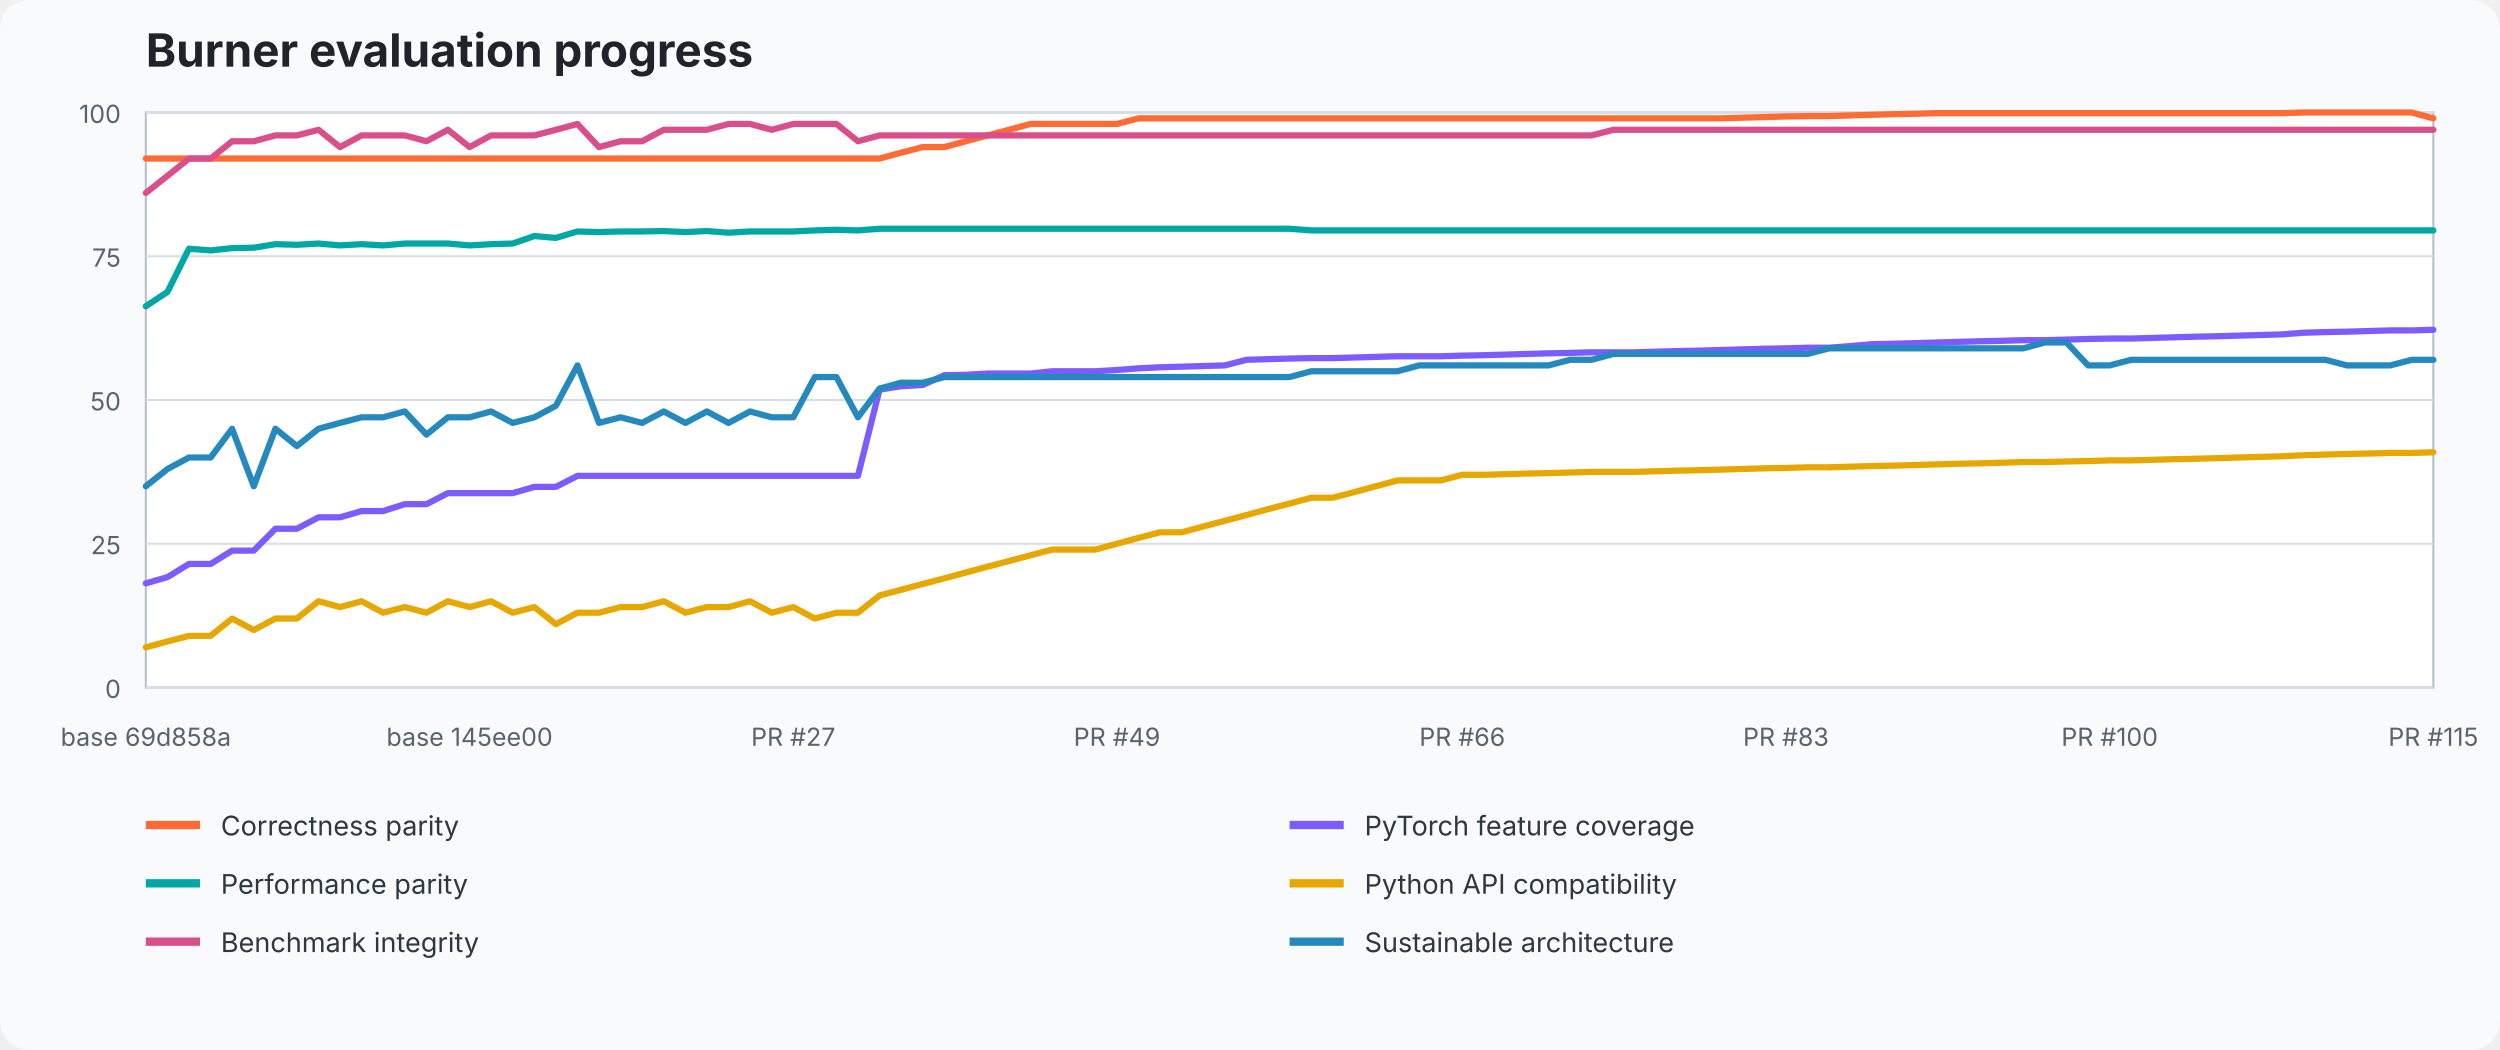
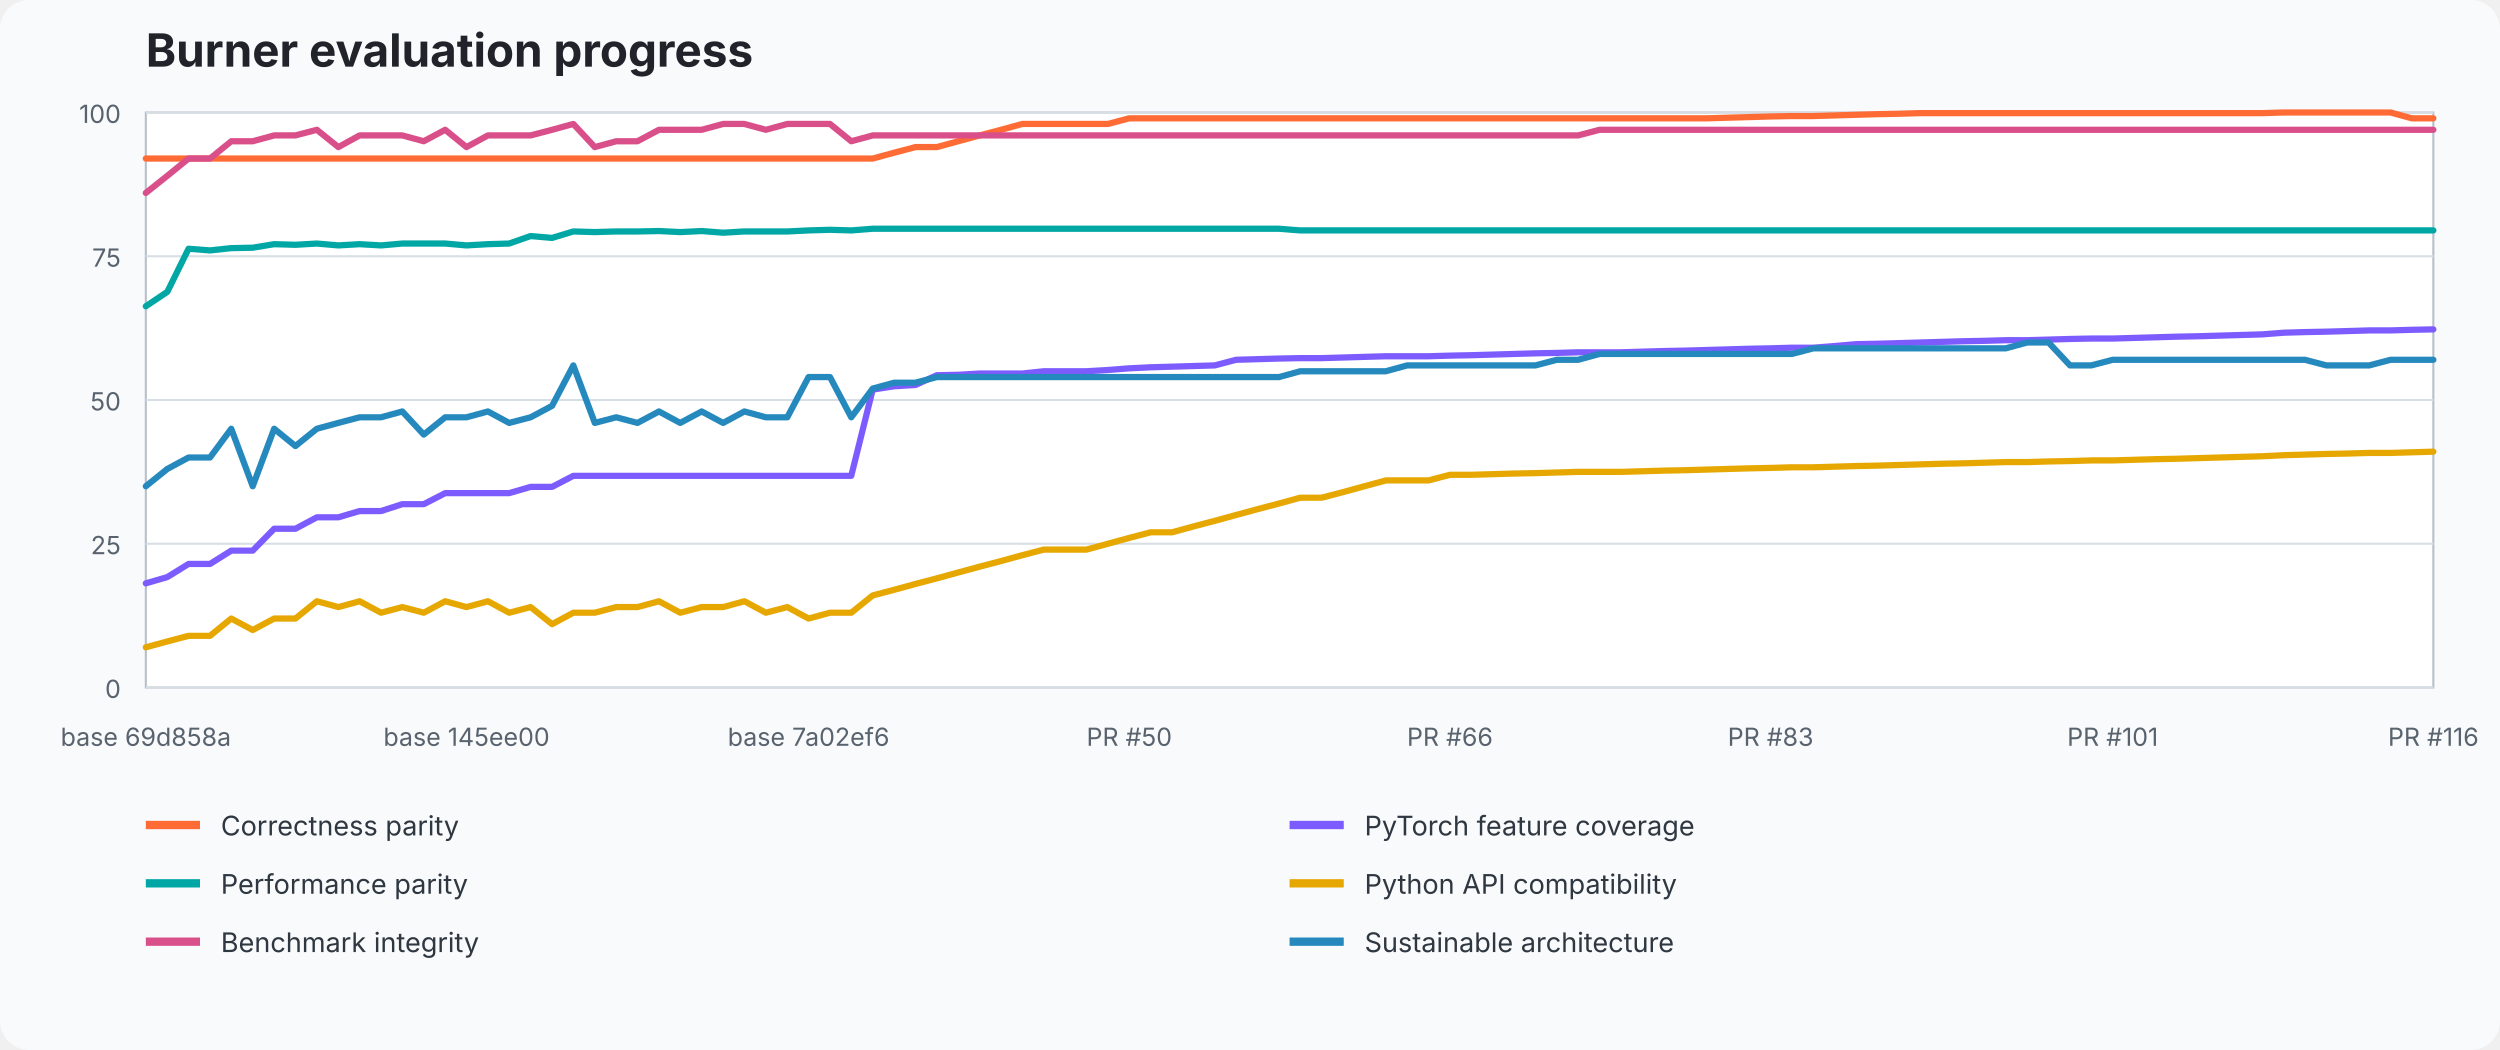
<svg xmlns="http://www.w3.org/2000/svg" width="1200" height="504" viewBox="0 0 1200 504" role="img" aria-labelledby="title desc">
  <style>text{font-family:ui-sans-serif,system-ui,-apple-system,BlinkMacSystemFont,"Segoe UI",sans-serif}.title{font-size:22px;font-weight:700;fill:#20242a}.axis{font-size:12px;fill:#59636e}.legend{font-size:13px;fill:#2f3740}.grid{stroke:#d8dee5;stroke-width:1}.plot{fill:#fff;stroke:#b7c0ca}</style>
  <rect width="100%" height="100%" fill="#f8fafc" rx="14" />
  <text x="70" y="32" class="title">Burner evaluation progress</text>
  <rect x="70" y="54" width="1098" height="276" class="plot" />
  <line x1="70" y1="330" x2="1168" y2="330" class="grid" />
  <text x="58" y="335" text-anchor="end" class="axis">0</text>
  <line x1="70" y1="261" x2="1168" y2="261" class="grid" />
  <text x="58" y="266" text-anchor="end" class="axis">25</text>
  <line x1="70" y1="192" x2="1168" y2="192" class="grid" />
  <text x="58" y="197" text-anchor="end" class="axis">50</text>
  <line x1="70" y1="123" x2="1168" y2="123" class="grid" />
  <text x="58" y="128" text-anchor="end" class="axis">75</text>
  <line x1="70" y1="54" x2="1168" y2="54" class="grid" />
  <text x="58" y="59" text-anchor="end" class="axis">100</text>
-   <polyline points="70.0,76.1 80.4,76.1 90.7,76.1 101.1,76.1 111.4,76.1 121.8,76.1 132.2,76.1 142.5,76.1 152.9,76.1 163.2,76.1 173.6,76.1 183.9,76.1 194.3,76.1 204.7,76.1 215.0,76.1 225.4,76.1 235.7,76.1 246.1,76.1 256.5,76.1 266.8,76.1 277.2,76.1 287.5,76.1 297.9,76.1 308.2,76.1 318.6,76.1 329.0,76.1 339.3,76.1 349.7,76.1 360.0,76.1 370.4,76.1 380.8,76.1 391.1,76.1 401.5,76.1 411.8,76.1 422.2,76.1 432.5,73.3 442.9,70.6 453.3,70.6 463.6,67.8 474.0,65.0 484.3,62.3 494.7,59.5 505.1,59.5 515.4,59.5 525.8,59.5 536.1,59.5 546.5,56.8 556.8,56.8 567.2,56.8 577.6,56.8 587.9,56.8 598.3,56.8 608.6,56.8 619.0,56.8 629.4,56.8 639.7,56.8 650.1,56.8 660.4,56.8 670.8,56.8 681.2,56.8 691.5,56.8 701.9,56.8 712.2,56.8 722.6,56.8 732.9,56.8 743.3,56.8 753.7,56.8 764.0,56.8 774.4,56.8 784.7,56.8 795.1,56.8 805.5,56.8 815.8,56.8 826.2,56.8 836.5,56.5 846.9,56.2 857.2,55.9 867.6,55.7 878.0,55.7 888.3,55.4 898.7,55.1 909.0,54.8 919.4,54.6 929.8,54.3 940.1,54.3 950.5,54.3 960.8,54.3 971.2,54.3 981.5,54.3 991.9,54.3 1002.3,54.3 1012.6,54.3 1023.0,54.3 1033.3,54.3 1043.7,54.3 1054.1,54.3 1064.4,54.3 1074.8,54.3 1085.1,54.3 1095.5,54.3 1105.8,54.0 1116.2,54.0 1126.6,54.0 1136.9,54.0 1147.3,54.0 1157.6,54.0 1168.0,56.8" fill="none" stroke="#ff6b35" stroke-width="3" stroke-linejoin="round" stroke-linecap="round" />
-   <polyline points="70.0,280.0 80.4,277.0 90.7,270.7 101.1,270.7 111.4,264.3 121.8,264.3 132.2,253.8 142.5,253.8 152.9,248.3 163.2,248.3 173.6,245.3 183.9,245.3 194.3,242.0 204.7,242.0 215.0,236.7 225.4,236.7 235.7,236.7 246.1,236.7 256.5,233.7 266.8,233.7 277.2,228.4 287.5,228.4 297.9,228.4 308.2,228.4 318.6,228.4 329.0,228.4 339.3,228.4 349.7,228.4 360.0,228.4 370.4,228.4 380.8,228.4 391.1,228.4 401.5,228.4 411.8,228.4 422.2,187.0 432.5,185.4 442.9,184.8 453.3,180.1 463.6,179.9 474.0,179.3 484.3,179.3 494.7,179.3 505.1,178.2 515.4,178.2 525.8,178.2 536.1,177.6 546.5,176.8 556.8,176.3 567.2,176.0 577.6,175.7 587.9,175.4 598.3,172.7 608.6,172.4 619.0,172.1 629.4,171.9 639.7,171.9 650.1,171.6 660.4,171.3 670.8,171.0 681.2,171.0 691.5,171.0 701.9,170.7 712.2,170.5 722.6,170.2 732.9,169.9 743.3,169.6 753.7,169.4 764.0,169.1 774.4,169.1 784.7,169.1 795.1,168.8 805.5,168.5 815.8,168.3 826.2,168.0 836.5,167.7 846.9,167.4 857.2,167.2 867.6,166.9 878.0,166.9 888.3,166.1 898.7,165.2 909.0,165.0 919.4,164.7 929.8,164.4 940.1,164.1 950.5,163.8 960.8,163.6 971.2,163.3 981.5,163.3 991.9,163.0 1002.3,162.7 1012.6,162.5 1023.0,162.5 1033.3,162.2 1043.7,161.9 1054.1,161.6 1064.4,161.4 1074.8,161.1 1085.1,160.8 1095.5,160.5 1105.8,159.7 1116.2,159.4 1126.6,159.2 1136.9,158.9 1147.3,158.6 1157.6,158.6 1168.0,158.3" fill="none" stroke="#7c5cff" stroke-width="3" stroke-linejoin="round" stroke-linecap="round" />
-   <polyline points="70.0,147.0 80.4,140.1 90.7,119.4 101.1,120.2 111.4,119.1 121.8,118.9 132.2,117.2 142.5,117.5 152.9,116.9 163.2,117.8 173.6,117.2 183.9,117.8 194.3,116.9 204.7,116.9 215.0,116.9 225.4,117.8 235.7,117.2 246.1,116.9 256.5,113.3 266.8,114.2 277.2,111.1 287.5,111.4 297.9,111.1 308.2,111.1 318.6,110.9 329.0,111.4 339.3,110.9 349.7,111.7 360.0,111.1 370.4,111.1 380.8,111.1 391.1,110.6 401.5,110.3 411.8,110.6 422.2,109.8 432.5,109.8 442.9,109.8 453.3,109.8 463.6,109.8 474.0,109.8 484.3,109.8 494.7,109.8 505.1,109.8 515.4,109.8 525.8,109.8 536.1,109.8 546.5,109.8 556.8,109.8 567.2,109.8 577.6,109.8 587.9,109.8 598.3,109.8 608.6,109.8 619.0,109.8 629.4,110.6 639.7,110.6 650.1,110.6 660.4,110.6 670.8,110.6 681.2,110.6 691.5,110.6 701.9,110.6 712.2,110.6 722.6,110.6 732.9,110.6 743.3,110.6 753.7,110.6 764.0,110.6 774.4,110.6 784.7,110.6 795.1,110.6 805.5,110.6 815.8,110.6 826.2,110.6 836.5,110.6 846.9,110.6 857.2,110.6 867.6,110.6 878.0,110.6 888.3,110.6 898.7,110.6 909.0,110.6 919.4,110.6 929.8,110.6 940.1,110.6 950.5,110.6 960.8,110.6 971.2,110.6 981.5,110.6 991.9,110.6 1002.3,110.6 1012.6,110.6 1023.0,110.6 1033.3,110.6 1043.7,110.6 1054.1,110.6 1064.4,110.6 1074.8,110.6 1085.1,110.6 1095.5,110.6 1105.8,110.6 1116.2,110.6 1126.6,110.6 1136.9,110.6 1147.3,110.6 1157.6,110.6 1168.0,110.6" fill="none" stroke="#00a7a5" stroke-width="3" stroke-linejoin="round" stroke-linecap="round" />
-   <polyline points="70.0,310.7 80.4,307.9 90.7,305.2 101.1,305.2 111.4,296.9 121.8,302.4 132.2,296.9 142.5,296.9 152.9,288.6 163.2,291.4 173.6,288.6 183.9,294.1 194.3,291.4 204.7,294.1 215.0,288.6 225.4,291.4 235.7,288.6 246.1,294.1 256.5,291.4 266.8,299.6 277.2,294.1 287.5,294.1 297.9,291.4 308.2,291.4 318.6,288.6 329.0,294.1 339.3,291.4 349.7,291.4 360.0,288.6 370.4,294.1 380.8,291.4 391.1,296.9 401.5,294.1 411.8,294.1 422.2,285.8 432.5,283.1 442.9,280.3 453.3,277.6 463.6,274.8 474.0,272.0 484.3,269.3 494.7,266.5 505.1,263.8 515.4,263.8 525.8,263.8 536.1,261.0 546.5,258.2 556.8,255.5 567.2,255.5 577.6,252.7 587.9,250.0 598.3,247.2 608.6,244.4 619.0,241.7 629.4,238.9 639.7,238.9 650.1,236.2 660.4,233.4 670.8,230.6 681.2,230.6 691.5,230.6 701.9,227.9 712.2,227.9 722.6,227.6 732.9,227.3 743.3,227.1 753.7,226.8 764.0,226.5 774.4,226.5 784.7,226.5 795.1,226.2 805.5,225.9 815.8,225.7 826.2,225.4 836.5,225.1 846.9,224.8 857.2,224.6 867.6,224.3 878.0,224.3 888.3,224.0 898.7,223.7 909.0,223.5 919.4,223.2 929.8,222.9 940.1,222.6 950.5,222.4 960.8,222.1 971.2,221.8 981.5,221.8 991.9,221.5 1002.3,221.3 1012.6,221.0 1023.0,221.0 1033.3,220.7 1043.7,220.4 1054.1,220.2 1064.4,219.9 1074.8,219.6 1085.1,219.3 1095.5,219.0 1105.8,218.5 1116.2,218.2 1126.6,217.9 1136.9,217.7 1147.3,217.4 1157.6,217.4 1168.0,217.1" fill="none" stroke="#e6a700" stroke-width="3" stroke-linejoin="round" stroke-linecap="round" />
-   <polyline points="70.0,92.6 80.4,84.4 90.7,76.1 101.1,76.1 111.4,67.8 121.8,67.8 132.2,65.0 142.5,65.0 152.9,62.3 163.2,70.6 173.6,65.0 183.9,65.0 194.3,65.0 204.7,67.8 215.0,62.3 225.4,70.6 235.7,65.0 246.1,65.0 256.5,65.0 266.8,62.3 277.2,59.5 287.5,70.6 297.9,67.8 308.2,67.8 318.6,62.3 329.0,62.3 339.3,62.3 349.7,59.5 360.0,59.5 370.4,62.3 380.8,59.5 391.1,59.5 401.5,59.5 411.8,67.8 422.2,65.0 432.5,65.0 442.9,65.0 453.3,65.0 463.6,65.0 474.0,65.0 484.3,65.0 494.7,65.0 505.1,65.0 515.4,65.0 525.8,65.0 536.1,65.0 546.5,65.0 556.8,65.0 567.2,65.0 577.6,65.0 587.9,65.0 598.3,65.0 608.6,65.0 619.0,65.0 629.4,65.0 639.7,65.0 650.1,65.0 660.4,65.0 670.8,65.0 681.2,65.0 691.5,65.0 701.9,65.0 712.2,65.0 722.6,65.0 732.9,65.0 743.3,65.0 753.7,65.0 764.0,65.0 774.4,62.3 784.7,62.3 795.1,62.3 805.5,62.3 815.8,62.3 826.2,62.3 836.5,62.3 846.9,62.3 857.2,62.3 867.6,62.3 878.0,62.3 888.3,62.3 898.7,62.3 909.0,62.3 919.4,62.3 929.8,62.3 940.1,62.3 950.5,62.3 960.8,62.3 971.2,62.3 981.5,62.3 991.9,62.3 1002.3,62.3 1012.6,62.3 1023.0,62.3 1033.3,62.3 1043.7,62.3 1054.1,62.3 1064.4,62.3 1074.8,62.3 1085.1,62.3 1095.5,62.3 1105.8,62.3 1116.2,62.3 1126.6,62.3 1136.9,62.3 1147.3,62.3 1157.6,62.3 1168.0,62.3" fill="none" stroke="#d94f8a" stroke-width="3" stroke-linejoin="round" stroke-linecap="round" />
-   <polyline points="70.0,233.4 80.4,225.1 90.7,219.6 101.1,219.6 111.4,205.8 121.8,233.4 132.2,205.8 142.5,214.1 152.9,205.8 163.2,203.0 173.6,200.3 183.9,200.3 194.3,197.5 204.7,208.6 215.0,200.3 225.4,200.3 235.7,197.5 246.1,203.0 256.5,200.3 266.8,194.8 277.2,175.4 287.5,203.0 297.9,200.3 308.2,203.0 318.6,197.5 329.0,203.0 339.3,197.5 349.7,203.0 360.0,197.5 370.4,200.3 380.8,200.3 391.1,181.0 401.5,181.0 411.8,200.3 422.2,186.5 432.5,183.7 442.9,183.7 453.3,181.0 463.6,181.0 474.0,181.0 484.3,181.0 494.7,181.0 505.1,181.0 515.4,181.0 525.8,181.0 536.1,181.0 546.5,181.0 556.8,181.0 567.2,181.0 577.6,181.0 587.9,181.0 598.3,181.0 608.6,181.0 619.0,181.0 629.4,178.2 639.7,178.2 650.1,178.2 660.4,178.2 670.8,178.2 681.2,175.4 691.5,175.4 701.9,175.4 712.2,175.4 722.6,175.4 732.9,175.4 743.3,175.4 753.7,172.7 764.0,172.7 774.4,169.9 784.7,169.9 795.1,169.9 805.5,169.9 815.8,169.9 826.2,169.9 836.5,169.9 846.9,169.9 857.2,169.9 867.6,169.9 878.0,167.2 888.3,167.2 898.7,167.2 909.0,167.2 919.4,167.2 929.8,167.2 940.1,167.2 950.5,167.2 960.8,167.2 971.2,167.2 981.5,164.4 991.9,164.4 1002.3,175.4 1012.6,175.4 1023.0,172.7 1033.3,172.7 1043.7,172.7 1054.1,172.7 1064.4,172.7 1074.8,172.7 1085.1,172.7 1095.5,172.7 1105.8,172.7 1116.2,172.7 1126.6,175.4 1136.9,175.4 1147.3,175.4 1157.6,172.7 1168.0,172.7" fill="none" stroke="#2589bd" stroke-width="3" stroke-linejoin="round" stroke-linecap="round" />
+   <polyline points="70.0,76.1 80.3,76.1 90.5,76.1 100.8,76.1 111.0,76.1 121.3,76.1 131.6,76.1 141.8,76.1 152.1,76.1 162.4,76.1 172.6,76.1 182.9,76.1 193.1,76.1 203.4,76.1 213.7,76.1 223.9,76.1 234.2,76.1 244.4,76.1 254.7,76.1 265.0,76.1 275.2,76.1 285.5,76.1 295.8,76.1 306.0,76.1 316.3,76.1 326.5,76.1 336.8,76.1 347.1,76.1 357.3,76.1 367.6,76.1 377.9,76.1 388.1,76.1 398.4,76.1 408.6,76.1 418.9,76.1 429.2,73.3 439.4,70.6 449.7,70.6 459.9,67.8 470.2,65.0 480.5,62.3 490.7,59.5 501.0,59.5 511.3,59.5 521.5,59.5 531.8,59.5 542.0,56.8 552.3,56.8 562.6,56.8 572.8,56.8 583.1,56.8 593.3,56.8 603.6,56.8 613.9,56.8 624.1,56.8 634.4,56.8 644.7,56.8 654.9,56.8 665.2,56.8 675.4,56.8 685.7,56.8 696.0,56.8 706.2,56.8 716.5,56.8 726.7,56.8 737.0,56.8 747.3,56.8 757.5,56.8 767.8,56.8 778.1,56.8 788.3,56.8 798.6,56.8 808.8,56.8 819.1,56.8 829.4,56.5 839.6,56.2 849.9,55.9 860.1,55.7 870.4,55.7 880.7,55.4 890.9,55.1 901.2,54.8 911.5,54.6 921.7,54.3 932.0,54.3 942.2,54.3 952.5,54.3 962.8,54.3 973.0,54.3 983.3,54.3 993.6,54.3 1003.8,54.3 1014.1,54.3 1024.3,54.3 1034.6,54.3 1044.9,54.3 1055.1,54.3 1065.4,54.3 1075.6,54.3 1085.9,54.3 1096.2,54.0 1106.4,54.0 1116.7,54.0 1127.0,54.0 1137.2,54.0 1147.5,54.0 1157.7,56.8 1168.0,56.8" fill="none" stroke="#ff6b35" stroke-width="3" stroke-linejoin="round" stroke-linecap="round" />
+   <polyline points="70.0,280.0 80.3,277.0 90.5,270.7 100.8,270.7 111.0,264.3 121.3,264.3 131.6,253.8 141.8,253.8 152.1,248.3 162.4,248.3 172.6,245.3 182.9,245.3 193.1,242.0 203.4,242.0 213.7,236.7 223.9,236.7 234.2,236.7 244.4,236.7 254.7,233.7 265.0,233.7 275.2,228.4 285.5,228.4 295.8,228.4 306.0,228.4 316.3,228.4 326.5,228.4 336.8,228.4 347.1,228.4 357.3,228.4 367.6,228.4 377.9,228.4 388.1,228.4 398.4,228.4 408.6,228.4 418.9,187.0 429.2,185.4 439.4,184.8 449.7,180.1 459.9,179.9 470.2,179.3 480.5,179.3 490.7,179.3 501.0,178.2 511.3,178.2 521.5,178.2 531.8,177.6 542.0,176.8 552.3,176.3 562.6,176.0 572.8,175.7 583.1,175.4 593.3,172.7 603.6,172.4 613.9,172.1 624.1,171.9 634.4,171.9 644.7,171.6 654.9,171.3 665.2,171.0 675.4,171.0 685.7,171.0 696.0,170.7 706.2,170.5 716.5,170.2 726.7,169.9 737.0,169.6 747.3,169.4 757.5,169.1 767.8,169.1 778.1,169.1 788.3,168.8 798.6,168.5 808.8,168.3 819.1,168.0 829.4,167.7 839.6,167.4 849.9,167.2 860.1,166.9 870.4,166.9 880.7,166.1 890.9,165.2 901.2,165.0 911.5,164.7 921.7,164.4 932.0,164.1 942.2,163.8 952.5,163.6 962.8,163.3 973.0,163.3 983.3,163.0 993.6,162.7 1003.8,162.5 1014.1,162.5 1024.3,162.2 1034.6,161.9 1044.9,161.6 1055.1,161.4 1065.4,161.1 1075.6,160.8 1085.9,160.5 1096.2,159.7 1106.4,159.4 1116.7,159.2 1127.0,158.9 1137.2,158.6 1147.5,158.6 1157.7,158.3 1168.0,158.1" fill="none" stroke="#7c5cff" stroke-width="3" stroke-linejoin="round" stroke-linecap="round" />
+   <polyline points="70.0,147.0 80.3,140.1 90.5,119.4 100.8,120.2 111.0,119.1 121.3,118.9 131.6,117.2 141.8,117.5 152.1,116.9 162.4,117.8 172.6,117.2 182.9,117.8 193.1,116.9 203.4,116.9 213.7,116.9 223.9,117.8 234.2,117.2 244.4,116.9 254.7,113.3 265.0,114.2 275.2,111.1 285.5,111.4 295.8,111.1 306.0,111.1 316.3,110.9 326.5,111.4 336.8,110.9 347.1,111.7 357.3,111.1 367.6,111.1 377.9,111.1 388.1,110.6 398.4,110.3 408.6,110.6 418.9,109.8 429.2,109.8 439.4,109.8 449.7,109.8 459.9,109.8 470.2,109.8 480.5,109.8 490.7,109.8 501.0,109.8 511.3,109.8 521.5,109.8 531.8,109.8 542.0,109.8 552.3,109.8 562.6,109.8 572.8,109.8 583.1,109.8 593.3,109.8 603.6,109.8 613.9,109.8 624.1,110.6 634.4,110.6 644.7,110.6 654.9,110.6 665.2,110.6 675.4,110.6 685.7,110.6 696.0,110.6 706.2,110.6 716.5,110.6 726.7,110.6 737.0,110.6 747.3,110.6 757.5,110.6 767.8,110.6 778.1,110.6 788.3,110.6 798.6,110.6 808.8,110.6 819.1,110.6 829.4,110.6 839.6,110.6 849.9,110.6 860.1,110.6 870.4,110.6 880.7,110.6 890.9,110.6 901.2,110.6 911.5,110.6 921.7,110.6 932.0,110.6 942.2,110.6 952.5,110.6 962.8,110.6 973.0,110.6 983.3,110.6 993.6,110.6 1003.8,110.6 1014.1,110.6 1024.3,110.6 1034.6,110.6 1044.9,110.6 1055.1,110.6 1065.4,110.6 1075.6,110.6 1085.9,110.6 1096.2,110.6 1106.4,110.6 1116.7,110.6 1127.0,110.6 1137.2,110.6 1147.5,110.6 1157.7,110.6 1168.0,110.6" fill="none" stroke="#00a7a5" stroke-width="3" stroke-linejoin="round" stroke-linecap="round" />
+   <polyline points="70.0,310.7 80.3,307.9 90.5,305.2 100.8,305.2 111.0,296.9 121.3,302.4 131.6,296.9 141.8,296.9 152.1,288.6 162.4,291.4 172.6,288.6 182.9,294.1 193.1,291.4 203.4,294.1 213.7,288.6 223.9,291.4 234.2,288.6 244.4,294.1 254.7,291.4 265.0,299.6 275.2,294.1 285.5,294.1 295.8,291.4 306.0,291.4 316.3,288.6 326.5,294.1 336.8,291.4 347.1,291.4 357.3,288.6 367.6,294.1 377.9,291.4 388.1,296.9 398.4,294.1 408.6,294.1 418.9,285.8 429.2,283.1 439.4,280.3 449.7,277.6 459.9,274.8 470.2,272.0 480.5,269.3 490.7,266.5 501.0,263.8 511.3,263.8 521.5,263.8 531.8,261.0 542.0,258.2 552.3,255.5 562.6,255.5 572.8,252.7 583.1,250.0 593.3,247.2 603.6,244.4 613.9,241.7 624.1,238.9 634.4,238.9 644.7,236.2 654.9,233.4 665.2,230.6 675.4,230.6 685.7,230.6 696.0,227.9 706.2,227.9 716.5,227.6 726.7,227.3 737.0,227.1 747.3,226.8 757.5,226.5 767.8,226.5 778.1,226.5 788.3,226.2 798.6,225.9 808.8,225.7 819.1,225.4 829.4,225.1 839.6,224.8 849.9,224.6 860.1,224.3 870.4,224.3 880.7,224.0 890.9,223.7 901.2,223.5 911.5,223.2 921.7,222.9 932.0,222.6 942.2,222.4 952.5,222.1 962.8,221.8 973.0,221.8 983.3,221.5 993.6,221.3 1003.8,221.0 1014.1,221.0 1024.3,220.7 1034.6,220.4 1044.9,220.2 1055.1,219.9 1065.4,219.6 1075.6,219.3 1085.9,219.0 1096.2,218.5 1106.4,218.2 1116.7,217.9 1127.0,217.7 1137.2,217.4 1147.5,217.4 1157.7,217.1 1168.0,216.8" fill="none" stroke="#e6a700" stroke-width="3" stroke-linejoin="round" stroke-linecap="round" />
+   <polyline points="70.0,92.6 80.3,84.4 90.5,76.1 100.8,76.1 111.0,67.8 121.3,67.8 131.6,65.0 141.8,65.0 152.1,62.3 162.4,70.6 172.6,65.0 182.9,65.0 193.1,65.0 203.4,67.8 213.7,62.3 223.9,70.6 234.2,65.0 244.4,65.0 254.7,65.0 265.0,62.3 275.2,59.5 285.5,70.6 295.8,67.8 306.0,67.8 316.3,62.3 326.5,62.3 336.8,62.3 347.1,59.5 357.3,59.5 367.6,62.3 377.9,59.5 388.1,59.5 398.4,59.5 408.6,67.8 418.9,65.0 429.2,65.0 439.4,65.0 449.7,65.0 459.9,65.0 470.2,65.0 480.5,65.0 490.7,65.0 501.0,65.0 511.3,65.0 521.5,65.0 531.8,65.0 542.0,65.0 552.3,65.0 562.6,65.0 572.8,65.0 583.1,65.0 593.3,65.0 603.6,65.0 613.9,65.0 624.1,65.0 634.4,65.0 644.7,65.0 654.9,65.0 665.2,65.0 675.4,65.0 685.7,65.0 696.0,65.0 706.2,65.0 716.5,65.0 726.7,65.0 737.0,65.0 747.3,65.0 757.5,65.0 767.8,62.3 778.1,62.3 788.3,62.3 798.6,62.3 808.8,62.3 819.1,62.3 829.4,62.3 839.6,62.3 849.9,62.3 860.1,62.3 870.4,62.3 880.7,62.3 890.9,62.3 901.2,62.3 911.5,62.3 921.7,62.3 932.0,62.3 942.2,62.3 952.5,62.3 962.8,62.3 973.0,62.3 983.3,62.3 993.6,62.3 1003.8,62.3 1014.1,62.3 1024.3,62.3 1034.6,62.3 1044.9,62.3 1055.1,62.3 1065.4,62.3 1075.6,62.3 1085.9,62.3 1096.2,62.3 1106.4,62.3 1116.7,62.3 1127.0,62.3 1137.2,62.3 1147.5,62.3 1157.7,62.3 1168.0,62.3" fill="none" stroke="#d94f8a" stroke-width="3" stroke-linejoin="round" stroke-linecap="round" />
+   <polyline points="70.0,233.4 80.3,225.1 90.5,219.6 100.8,219.6 111.0,205.8 121.3,233.4 131.6,205.8 141.8,214.1 152.1,205.8 162.4,203.0 172.6,200.3 182.9,200.3 193.1,197.5 203.4,208.6 213.7,200.3 223.9,200.3 234.2,197.5 244.4,203.0 254.7,200.3 265.0,194.8 275.2,175.4 285.5,203.0 295.8,200.3 306.0,203.0 316.3,197.5 326.5,203.0 336.8,197.5 347.1,203.0 357.3,197.5 367.6,200.3 377.9,200.3 388.1,181.0 398.4,181.0 408.6,200.3 418.9,186.5 429.2,183.7 439.4,183.7 449.7,181.0 459.9,181.0 470.2,181.0 480.5,181.0 490.7,181.0 501.0,181.0 511.3,181.0 521.5,181.0 531.8,181.0 542.0,181.0 552.3,181.0 562.6,181.0 572.8,181.0 583.1,181.0 593.3,181.0 603.6,181.0 613.9,181.0 624.1,178.2 634.4,178.2 644.7,178.2 654.9,178.2 665.2,178.2 675.4,175.4 685.7,175.4 696.0,175.4 706.2,175.4 716.5,175.4 726.7,175.4 737.0,175.4 747.3,172.7 757.5,172.7 767.8,169.9 778.1,169.9 788.3,169.9 798.6,169.9 808.8,169.9 819.1,169.9 829.4,169.9 839.6,169.9 849.9,169.9 860.1,169.9 870.4,167.2 880.7,167.2 890.9,167.2 901.2,167.2 911.5,167.2 921.7,167.2 932.0,167.2 942.2,167.2 952.5,167.2 962.8,167.2 973.0,164.4 983.3,164.4 993.6,175.4 1003.8,175.4 1014.1,172.7 1024.3,172.7 1034.6,172.7 1044.9,172.7 1055.1,172.7 1065.4,172.7 1075.6,172.7 1085.9,172.7 1096.2,172.7 1106.4,172.7 1116.7,175.4 1127.0,175.4 1137.2,175.4 1147.5,172.7 1157.7,172.7 1168.0,172.7" fill="none" stroke="#2589bd" stroke-width="3" stroke-linejoin="round" stroke-linecap="round" />
  <text x="70" y="358" text-anchor="middle" class="axis">base 69d858a</text>
-   <text x="225.377" y="358" text-anchor="middle" class="axis">base 145ee00</text>
-   <text x="380.755" y="358" text-anchor="middle" class="axis">PR #27</text>
-   <text x="536.132" y="358" text-anchor="middle" class="axis">PR #49</text>
-   <text x="701.868" y="358" text-anchor="middle" class="axis">PR #66</text>
-   <text x="857.245" y="358" text-anchor="middle" class="axis">PR #83</text>
-   <text x="1012.623" y="358" text-anchor="middle" class="axis">PR #100</text>
-   <text x="1168" y="358" text-anchor="middle" class="axis">PR #115</text>
+   <text x="223.925" y="358" text-anchor="middle" class="axis">base 145ee00</text>
+   <text x="388.112" y="358" text-anchor="middle" class="axis">base 7a02ef6</text>
+   <text x="542.037" y="358" text-anchor="middle" class="axis">PR #50</text>
+   <text x="695.963" y="358" text-anchor="middle" class="axis">PR #66</text>
+   <text x="849.888" y="358" text-anchor="middle" class="axis">PR #83</text>
+   <text x="1014.075" y="358" text-anchor="middle" class="axis">PR #101</text>
+   <text x="1168" y="358" text-anchor="middle" class="axis">PR #116</text>
  <line x1="70" y1="396" x2="96" y2="396" stroke="#ff6b35" stroke-width="4" />
  <text x="106" y="401" class="legend">Correctness parity</text>
  <line x1="619" y1="396" x2="645" y2="396" stroke="#7c5cff" stroke-width="4" />
  <text x="655" y="401" class="legend">PyTorch feature coverage</text>
  <line x1="70" y1="424" x2="96" y2="424" stroke="#00a7a5" stroke-width="4" />
  <text x="106" y="429" class="legend">Performance parity</text>
  <line x1="619" y1="424" x2="645" y2="424" stroke="#e6a700" stroke-width="4" />
  <text x="655" y="429" class="legend">Python API compatibility</text>
  <line x1="70" y1="452" x2="96" y2="452" stroke="#d94f8a" stroke-width="4" />
  <text x="106" y="457" class="legend">Benchmark integrity</text>
  <line x1="619" y1="452" x2="645" y2="452" stroke="#2589bd" stroke-width="4" />
  <text x="655" y="457" class="legend">Sustainable architecture</text>
</svg>
